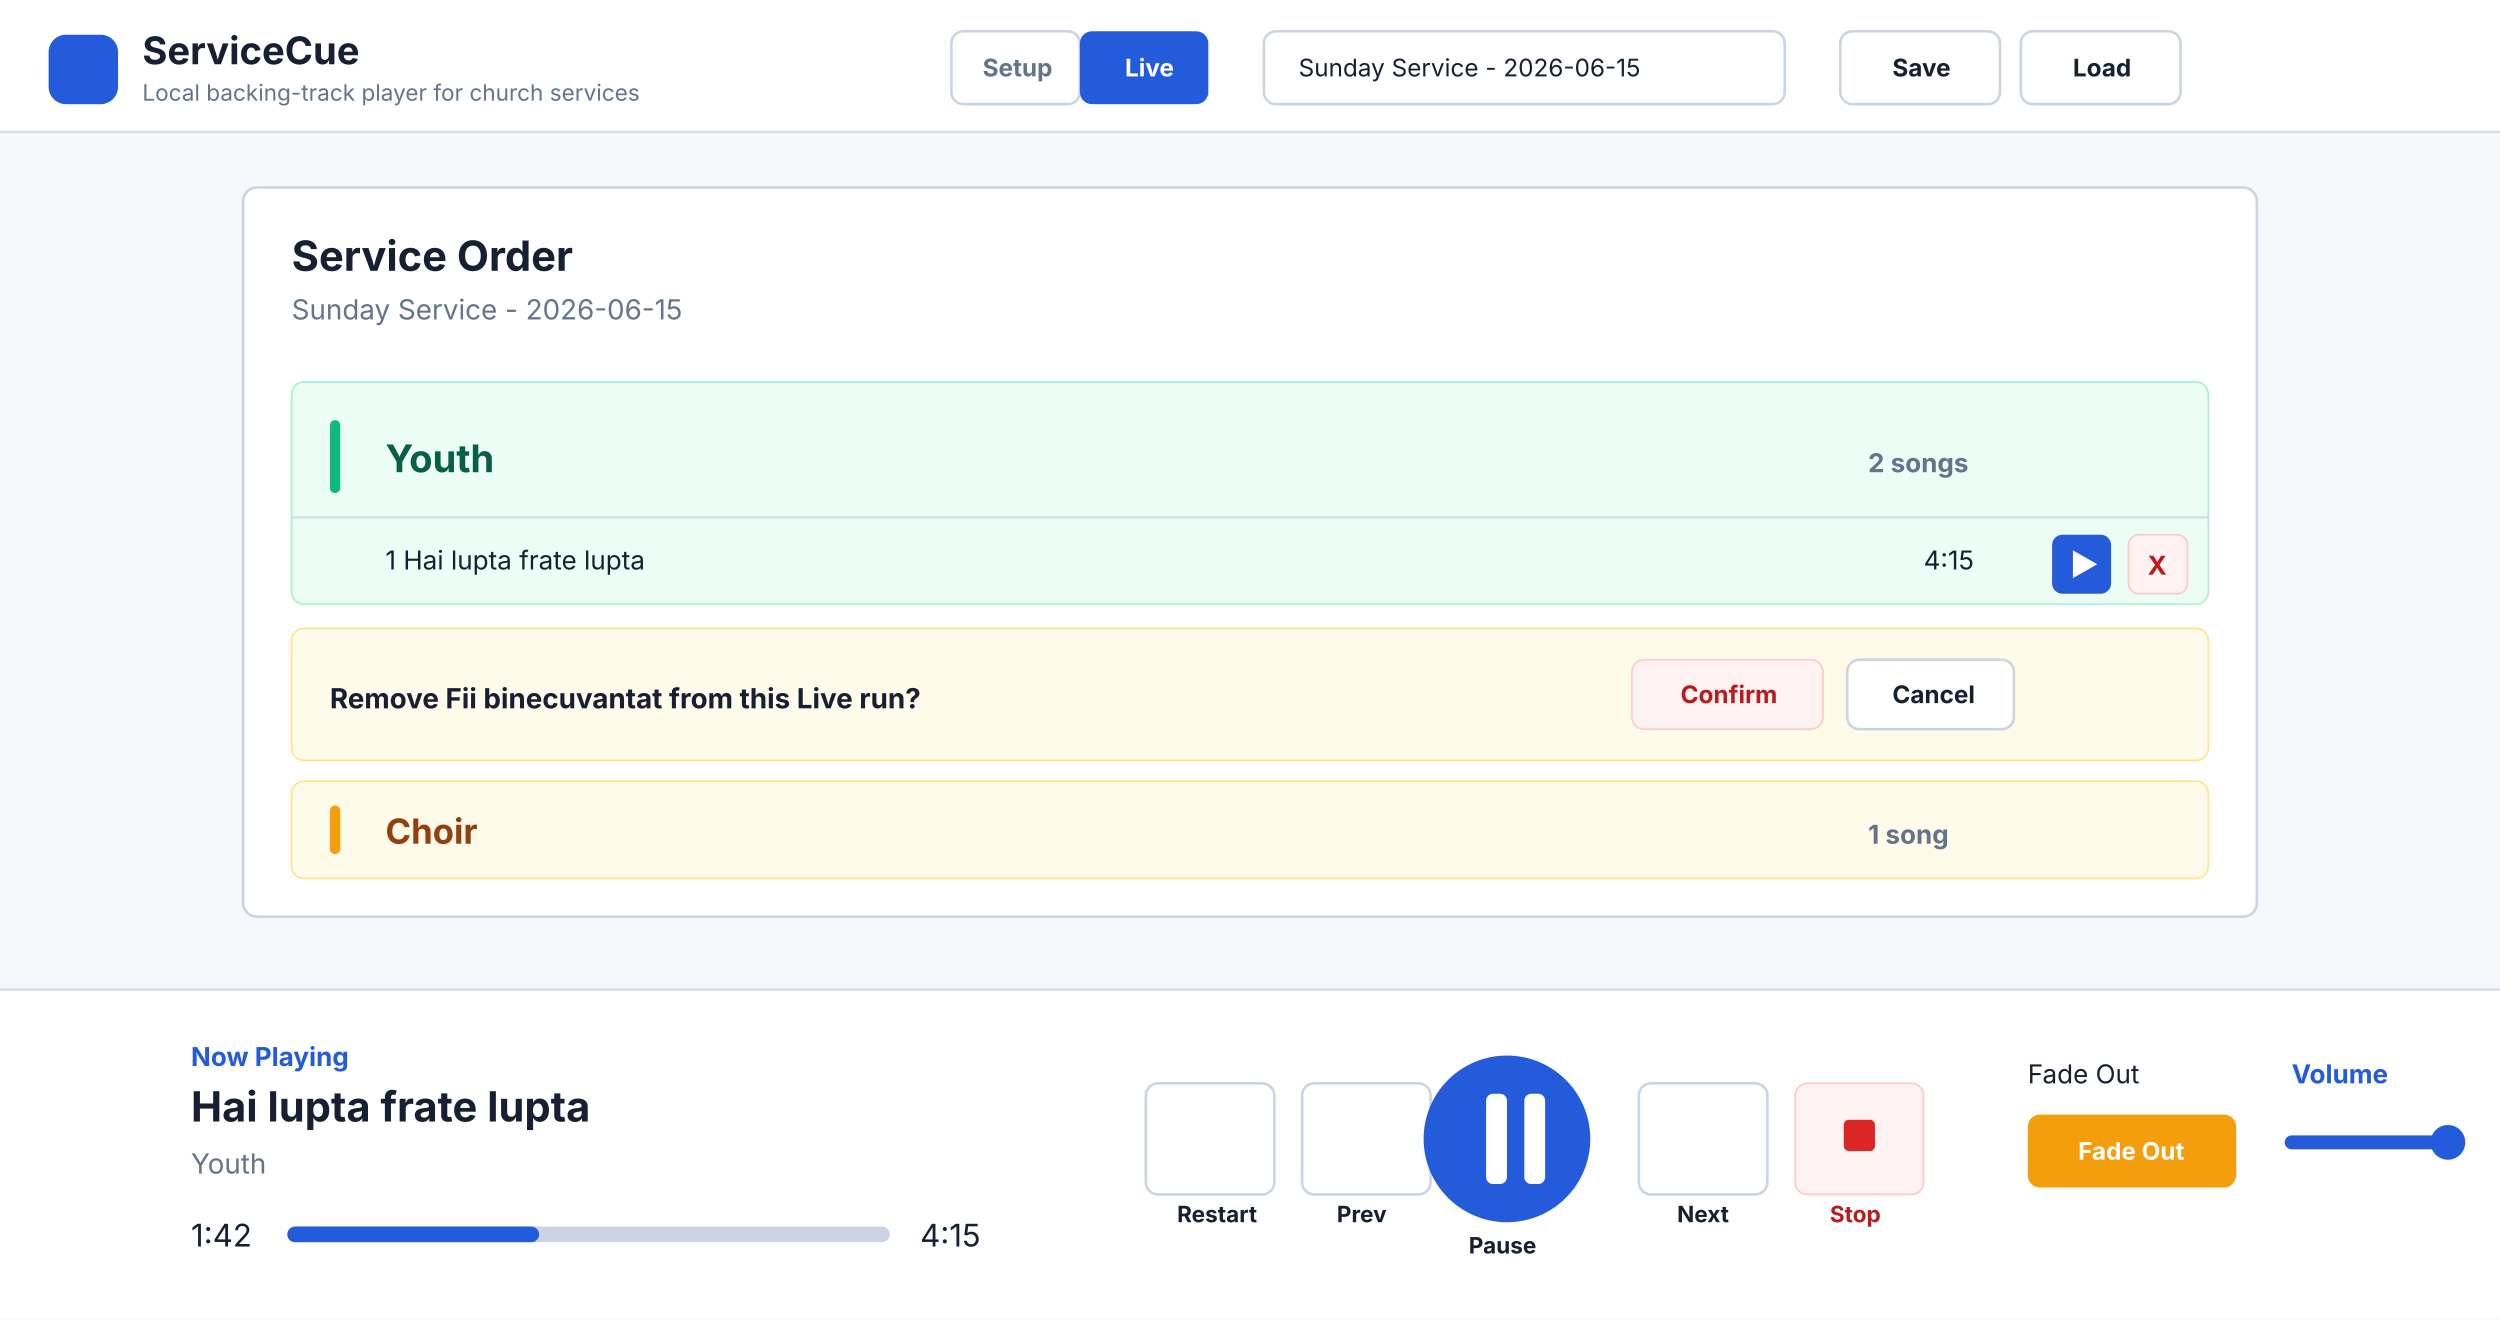
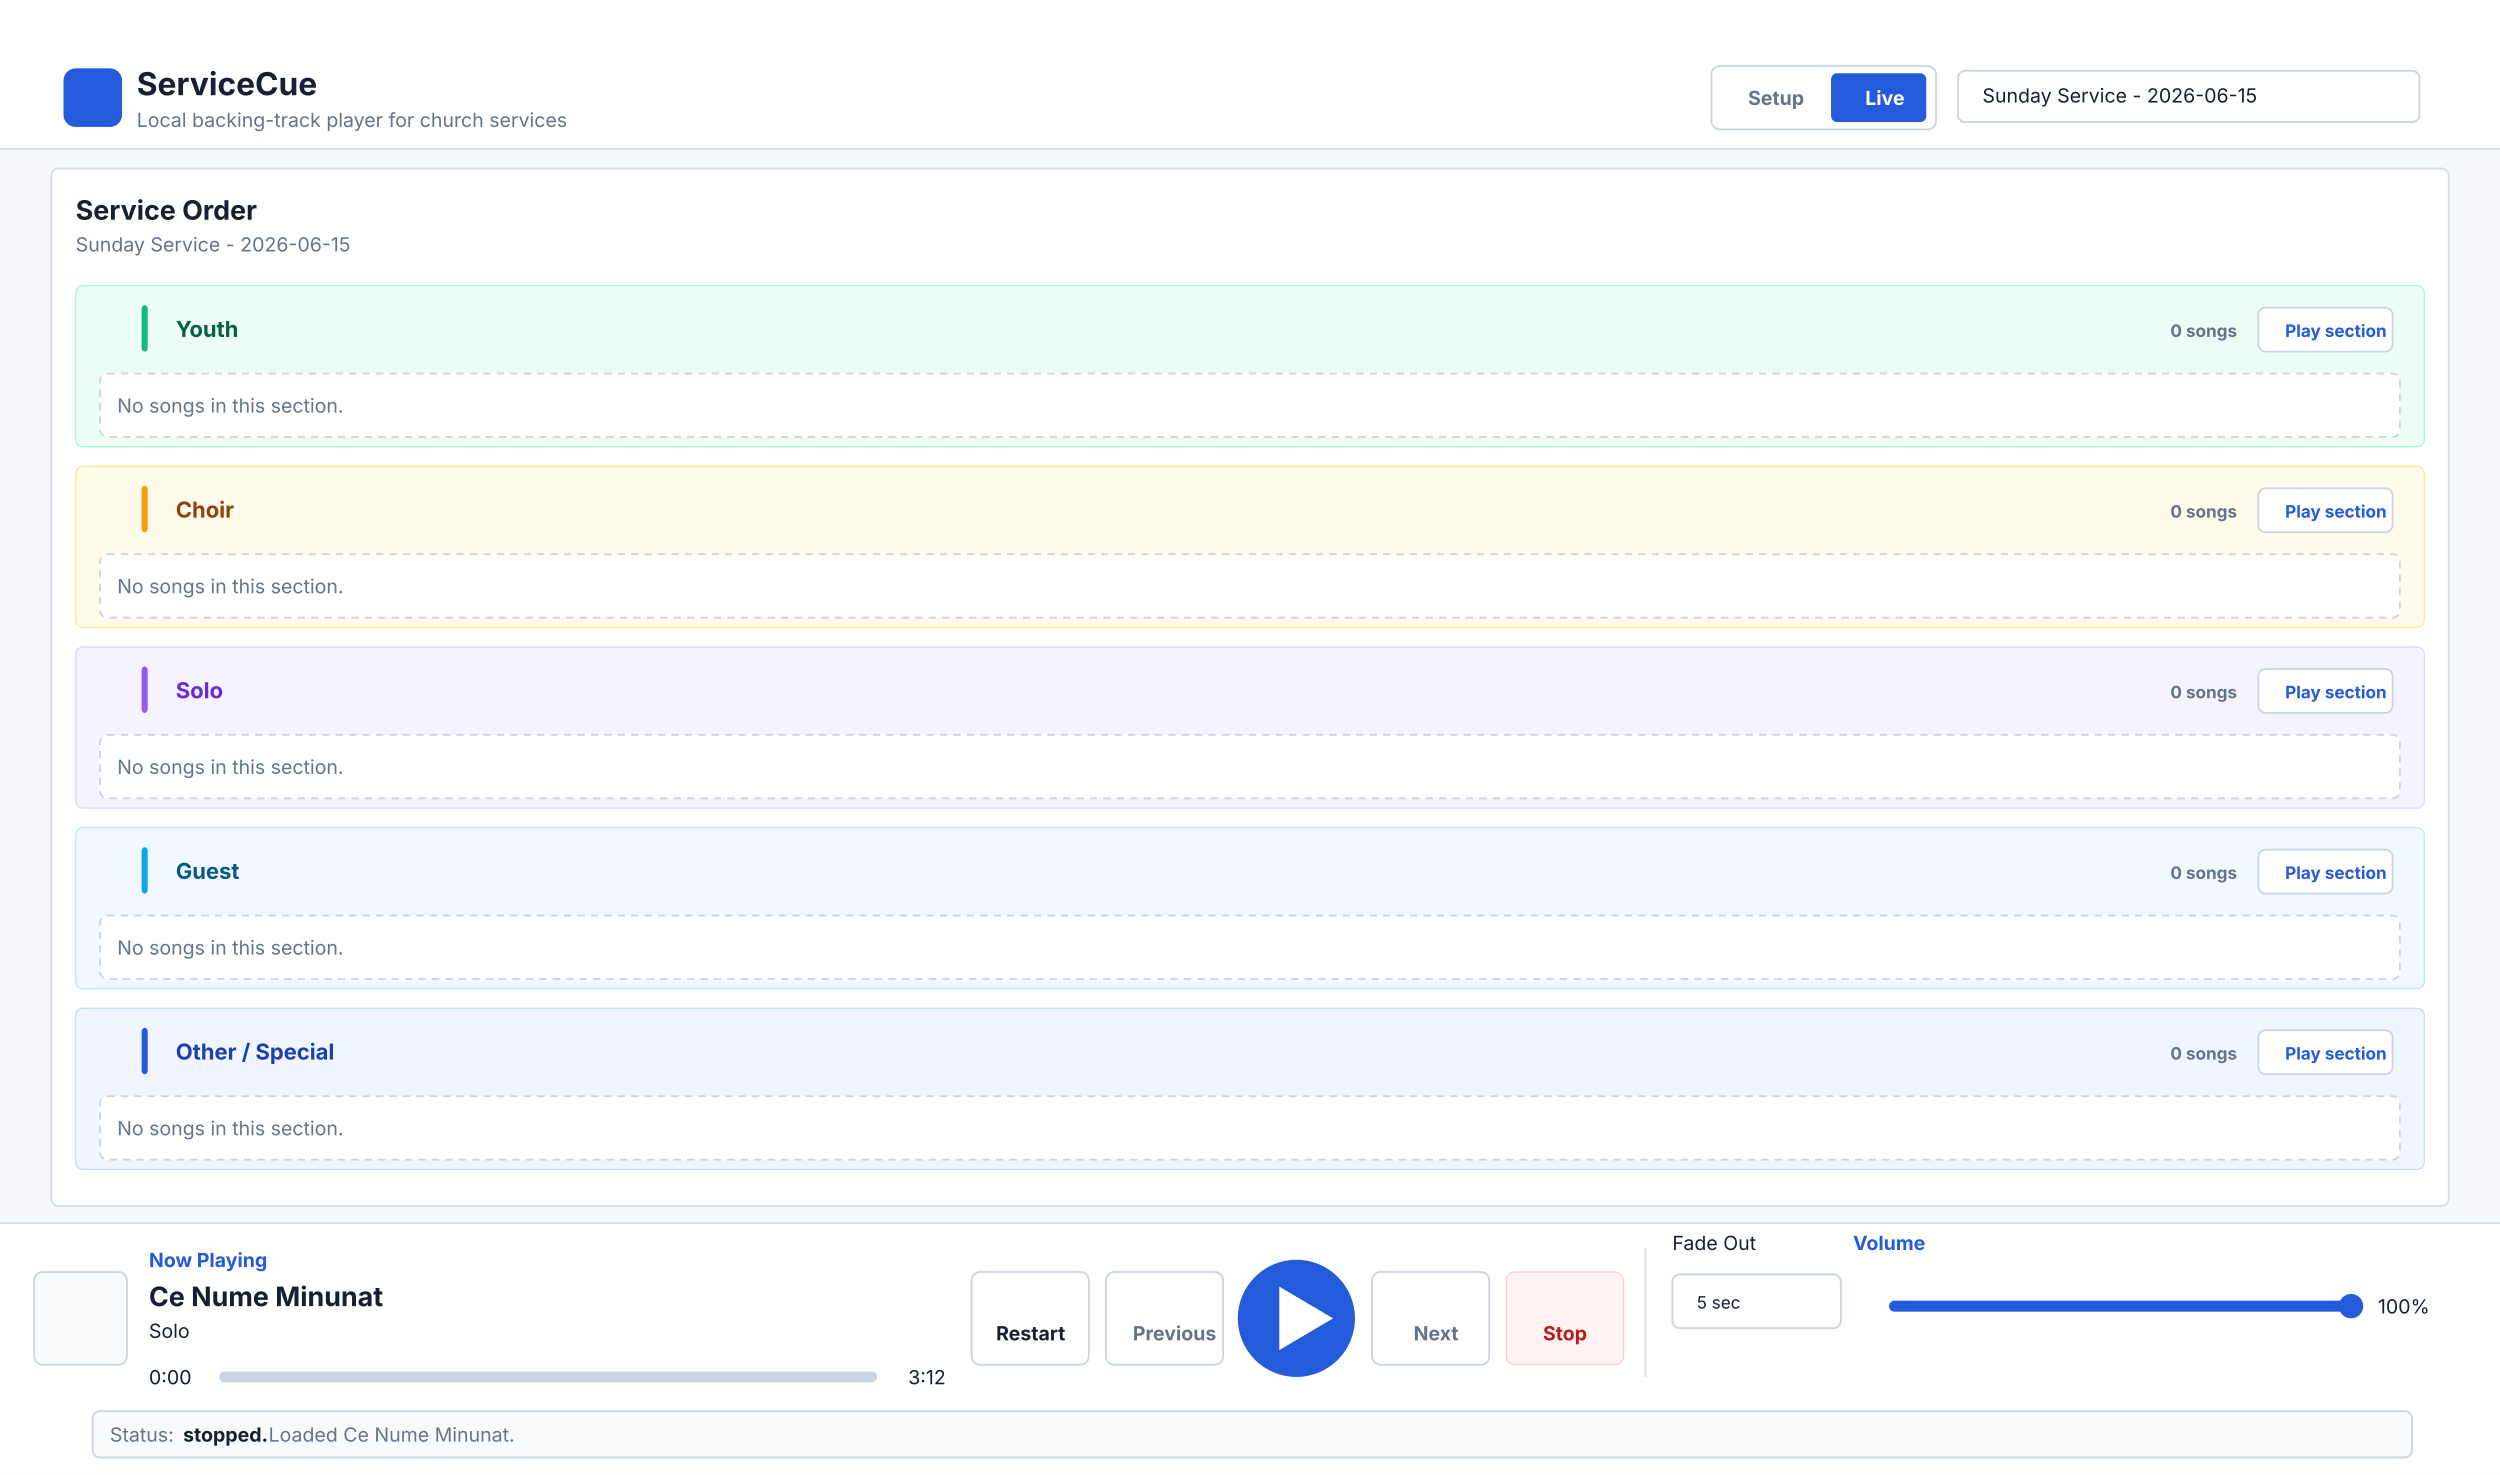
- <svg xmlns="http://www.w3.org/2000/svg" width="1440" height="760" viewBox="0 0 1440 760" role="img" aria-labelledby="title desc">
+ <svg xmlns="http://www.w3.org/2000/svg" width="2048" height="1208" viewBox="0 0 2048 1208" role="img" aria-labelledby="title desc">
  <defs>
-     <style>
-       .bg { fill: #f6f8fb; }
-       .panel { fill: #ffffff; stroke: #cbd5e1; stroke-width: 1.5; }
-       .line { stroke: #d8dee8; stroke-width: 1.5; }
-       .ink { fill: #172033; font-family: Inter, Arial, sans-serif; font-weight: 700; }
-       .text { fill: #172033; font-family: Inter, Arial, sans-serif; }
-       .muted { fill: #64748b; font-family: Inter, Arial, sans-serif; }
-       .blue { fill: #245bdb; }
-       .blue-text { fill: #245bdb; font-family: Inter, Arial, sans-serif; font-weight: 700; }
-       .button { fill: #ffffff; stroke: #cbd5e1; stroke-width: 1.5; }
-       .section-youth { fill: #ecfdf5; stroke: #a7f3d0; }
-       .section-choir { fill: #fffbeb; stroke: #fde68a; }
-       .section-guest { fill: #f0f9ff; stroke: #bae6fd; }
-       .section-other { fill: #eff6ff; stroke: #bfdbfe; }
-       .confirm { fill: #fffbeb; stroke: #fde68a; }
-     </style>
+     <style>.bg{fill:#f6f8fb}.white{fill:#fff}.panel{fill:#fff;stroke:#d5deea;stroke-width:1.5}.line{stroke:#d8dee8;stroke-width:1.5}.ink{fill:#172033;font-family:Inter,Arial,sans-serif;font-weight:700}.text{fill:#172033;font-family:Inter,Arial,sans-serif}.muted{fill:#64748b;font-family:Inter,Arial,sans-serif}.blue{fill:#245bdb}.blueText{fill:#245bdb;font-family:Inter,Arial,sans-serif;font-weight:700}.btn{fill:#fff;stroke:#cbd5e1;stroke-width:1.5}.input{fill:#fff;stroke:#cbd5e1;stroke-width:1.5}.ghost{fill:#f8fafc;stroke:#cbd5e1;stroke-width:1.5}.dash{fill:#fff;stroke:#cbd5e1;stroke-width:1.5;stroke-dasharray:6 5}.y{fill:#ecfdf5;stroke:#a7f3d0}.c{fill:#fffbeb;stroke:#fde68a}.s{fill:#f5f3ff;stroke:#ddd6fe}.g{fill:#f0f9ff;stroke:#bae6fd}.o{fill:#eff6ff;stroke:#bfdbfe}.small{font-size:14}.med{font-size:16}.large{font-size:22}.xl{font-size:26}</style>
  </defs>
-   <rect class="bg" width="1440" height="760" />
-   <rect fill="#ffffff" width="1440" height="76" />
-   <line class="line" x1="0" y1="76" x2="1440" y2="76" />
-   <rect class="blue" x="28" y="20" width="40" height="40" rx="10" />
-   <text class="ink" x="82" y="37" font-size="22">ServiceCue</text>
-   <text class="muted" x="82" y="58" font-size="13">Local backing-track player for church services</text>
-   <rect class="button" x="548" y="18" width="74" height="42" rx="7" />
-   <text class="muted" x="566" y="44" font-size="14" font-weight="700">Setup</text>
-   <rect class="blue" x="622" y="18" width="74" height="42" rx="7" />
-   <text fill="#ffffff" font-family="Inter, Arial, sans-serif" font-weight="700" x="648" y="44" font-size="14">Live</text>
-   <rect class="button" x="728" y="18" width="300" height="42" rx="7" />
-   <text class="text" x="748" y="44" font-size="14">Sunday Service - 2026-06-15</text>
-   <rect class="button" x="1060" y="18" width="92" height="42" rx="7" />
-   <text class="ink" x="1090" y="44" font-size="14">Save</text>
-   <rect class="button" x="1164" y="18" width="92" height="42" rx="7" />
-   <text class="ink" x="1194" y="44" font-size="14">Load</text>
-   <g transform="translate(140,108)">
-     <rect class="panel" width="1160" height="420" rx="8" />
-     <text class="ink" x="28" y="48" font-size="24">Service Order</text>
-     <text class="muted" x="28" y="76" font-size="16">Sunday Service - 2026-06-15</text>
-     <g transform="translate(28,112)">
-       <rect class="section-youth" width="1104" height="128" rx="7" />
-       <rect fill="#10b981" x="22" y="22" width="6" height="42" rx="3" />
-       <text fill="#065f46" font-family="Inter, Arial, sans-serif" font-weight="700" x="54" y="52" font-size="22">Youth</text>
-       <text class="muted" x="908" y="52" font-size="15" font-weight="700">2 songs</text>
-       <line class="line" x1="0" y1="78" x2="1104" y2="78" />
-       <text class="text" x="54" y="108" font-size="15">1  Hai lupta frate lupta</text>
-       <text class="text" x="940" y="108" font-size="15">4:15</text>
-       <rect class="blue" x="1014" y="88" width="34" height="34" rx="6" />
-       <polygon fill="#ffffff" points="1026,97 1026,113 1040,105" />
-       <rect fill="#fef2f2" stroke="#fecaca" x="1058" y="88" width="34" height="34" rx="6" />
-       <text fill="#b91c1c" font-family="Inter, Arial, sans-serif" font-weight="700" x="1069" y="111" font-size="15">X</text>
+   <rect class="bg" width="2048" height="1208" />
+   <rect class="white" width="2048" height="122" />
+   <line class="line" x1="0" y1="122" x2="2048" y2="122" />
+   <rect class="blue" x="52" y="56" width="48" height="48" rx="10" />
+   <text class="ink xl" x="112" y="78">ServiceCue</text>
+   <text class="muted med" x="112" y="104">Local backing-track player for church services</text>
+   <rect class="btn" x="1402" y="54" width="184" height="52" rx="7" />
+   <text class="muted med" font-weight="700" x="1432" y="86">Setup</text>
+   <rect class="blue" x="1500" y="60" width="78" height="40" rx="5" />
+   <text fill="#fff" font-family="Inter,Arial,sans-serif" font-weight="700" x="1528" y="86" font-size="16">Live</text>
+   <rect class="input" x="1604" y="58" width="378" height="42" rx="6" />
+   <text class="text med" x="1624" y="84">Sunday Service - 2026-06-15</text>
+   <g transform="translate(42,138)">
+     <rect class="panel" width="1964" height="850" rx="6" />
+     <text class="ink large" x="20" y="42">Service Order</text>
+     <text class="muted med" x="20" y="68">Sunday Service - 2026-06-15</text>
+     <g transform="translate(20,96)">
+       <rect class="y" width="1924" height="132" rx="6" />
+       <rect fill="#10b981" x="54" y="16" width="5" height="38" rx="3" />
+       <text fill="#065f46" font-family="Inter,Arial,sans-serif" font-weight="700" x="82" y="42" font-size="18">Youth</text>
+       <text class="muted small" font-weight="700" x="1716" y="42">0 songs</text>
+       <rect class="btn" stroke="#245bdb" x="1788" y="18" width="110" height="36" rx="6" />
+       <text class="blueText small" x="1810" y="42">Play section</text>
+       <rect class="dash" x="20" y="72" width="1884" height="52" rx="6" />
+       <text class="muted med" x="34" y="104">No songs in this section.</text>
    </g>
-     <g transform="translate(28,254)">
-       <rect class="confirm" width="1104" height="76" rx="7" />
-       <text class="text" x="22" y="46" font-size="16" font-weight="700">Remove Fii binecuvantat from this Live run?</text>
-       <rect fill="#fef2f2" stroke="#fecaca" x="772" y="18" width="110" height="40" rx="7" />
-       <text fill="#b91c1c" font-family="Inter, Arial, sans-serif" font-weight="700" x="800" y="43" font-size="14">Confirm</text>
-       <rect class="button" x="896" y="18" width="96" height="40" rx="7" />
-       <text class="ink" x="922" y="43" font-size="14">Cancel</text>
+     <g transform="translate(20,244)">
+       <rect class="c" width="1924" height="132" rx="6" />
+       <rect fill="#f59e0b" x="54" y="16" width="5" height="38" rx="3" />
+       <text fill="#92400e" font-family="Inter,Arial,sans-serif" font-weight="700" x="82" y="42" font-size="18">Choir</text>
+       <text class="muted small" font-weight="700" x="1716" y="42">0 songs</text>
+       <rect class="btn" stroke="#245bdb" x="1788" y="18" width="110" height="36" rx="6" />
+       <text class="blueText small" x="1810" y="42">Play section</text>
+       <rect class="dash" x="20" y="72" width="1884" height="52" rx="6" />
+       <text class="muted med" x="34" y="104">No songs in this section.</text>
    </g>
-     <g transform="translate(28,342)">
-       <rect class="section-choir" width="1104" height="56" rx="7" />
-       <rect fill="#f59e0b" x="22" y="14" width="6" height="28" rx="3" />
-       <text fill="#92400e" font-family="Inter, Arial, sans-serif" font-weight="700" x="54" y="36" font-size="20">Choir</text>
-       <text class="muted" x="908" y="36" font-size="15" font-weight="700">1 song</text>
+     <g transform="translate(20,392)">
+       <rect class="s" width="1924" height="132" rx="6" />
+       <rect fill="#8b5cf6" x="54" y="16" width="5" height="38" rx="3" />
+       <text fill="#6d28d9" font-family="Inter,Arial,sans-serif" font-weight="700" x="82" y="42" font-size="18">Solo</text>
+       <text class="muted small" font-weight="700" x="1716" y="42">0 songs</text>
+       <rect class="btn" stroke="#245bdb" x="1788" y="18" width="110" height="36" rx="6" />
+       <text class="blueText small" x="1810" y="42">Play section</text>
+       <rect class="dash" x="20" y="72" width="1884" height="52" rx="6" />
+       <text class="muted med" x="34" y="104">No songs in this section.</text>
+     </g>
+     <g transform="translate(20,540)">
+       <rect class="g" width="1924" height="132" rx="6" />
+       <rect fill="#0ea5e9" x="54" y="16" width="5" height="38" rx="3" />
+       <text fill="#075985" font-family="Inter,Arial,sans-serif" font-weight="700" x="82" y="42" font-size="18">Guest</text>
+       <text class="muted small" font-weight="700" x="1716" y="42">0 songs</text>
+       <rect class="btn" stroke="#245bdb" x="1788" y="18" width="110" height="36" rx="6" />
+       <text class="blueText small" x="1810" y="42">Play section</text>
+       <rect class="dash" x="20" y="72" width="1884" height="52" rx="6" />
+       <text class="muted med" x="34" y="104">No songs in this section.</text>
+     </g>
+     <g transform="translate(20,688)">
+       <rect class="o" width="1924" height="132" rx="6" />
+       <rect class="blue" x="54" y="16" width="5" height="38" rx="3" />
+       <text fill="#1e40af" font-family="Inter,Arial,sans-serif" font-weight="700" x="82" y="42" font-size="18">Other / Special</text>
+       <text class="muted small" font-weight="700" x="1716" y="42">0 songs</text>
+       <rect class="btn" stroke="#245bdb" x="1788" y="18" width="110" height="36" rx="6" />
+       <text class="blueText small" x="1810" y="42">Play section</text>
+       <rect class="dash" x="20" y="72" width="1884" height="52" rx="6" />
+       <text class="muted med" x="34" y="104">No songs in this section.</text>
    </g>
  </g>
-   <g transform="translate(0,570)">
-     <rect fill="#ffffff" width="1440" height="190" />
-     <line class="line" x1="0" y1="0" x2="1440" y2="0" />
-     <text class="blue-text" x="110" y="44" font-size="15">Now Playing</text>
-     <text class="ink" x="110" y="76" font-size="24">Hai lupta frate lupta</text>
-     <text class="muted" x="110" y="106" font-size="16">Youth</text>
-     <text class="text" x="110" y="148" font-size="18">1:42</text>
-     <line stroke="#cbd5e1" stroke-width="9" stroke-linecap="round" x1="170" y1="141" x2="508" y2="141" />
-     <line stroke="#245bdb" stroke-width="9" stroke-linecap="round" x1="170" y1="141" x2="306" y2="141" />
-     <text class="text" x="530" y="148" font-size="18">4:15</text>
-     <rect class="button" x="660" y="54" width="74" height="64" rx="7" />
-     <text class="ink" x="678" y="134" font-size="13">Restart</text>
-     <rect class="button" x="750" y="54" width="74" height="64" rx="7" />
-     <text class="ink" x="770" y="134" font-size="13">Prev</text>
-     <circle class="blue" cx="868" cy="86" r="48" />
-     <rect fill="#ffffff" x="856" y="60" width="12" height="52" rx="4" />
-     <rect fill="#ffffff" x="878" y="60" width="12" height="52" rx="4" />
-     <text class="ink" x="846" y="152" font-size="13">Pause</text>
-     <rect class="button" x="944" y="54" width="74" height="64" rx="7" />
-     <text class="ink" x="966" y="134" font-size="13">Next</text>
-     <rect fill="#fef2f2" stroke="#fecaca" x="1034" y="54" width="74" height="64" rx="7" />
-     <rect fill="#dc2626" x="1062" y="75" width="18" height="18" rx="3" />
-     <text fill="#b91c1c" font-family="Inter, Arial, sans-serif" font-weight="700" x="1054" y="134" font-size="13">Stop</text>
-     <text class="text" x="1168" y="54" font-size="15">Fade Out</text>
-     <rect fill="#f59e0b" x="1168" y="72" width="120" height="42" rx="7" />
-     <text fill="#ffffff" font-family="Inter, Arial, sans-serif" font-weight="700" x="1197" y="98" font-size="14">Fade Out</text>
-     <text class="blue-text" x="1320" y="54" font-size="15">Volume</text>
-     <line stroke="#245bdb" stroke-width="8" stroke-linecap="round" x1="1320" y1="88" x2="1410" y2="88" />
-     <circle class="blue" cx="1410" cy="88" r="10" />
+   <g transform="translate(0,1002)">
+     <rect class="white" width="2048" height="206" />
+     <line class="line" x1="0" y1="0" x2="2048" y2="0" />
+     <rect class="ghost" x="28" y="40" width="76" height="76" rx="7" />
+     <text class="blueText med" x="122" y="36">Now Playing</text>
+     <text class="ink large" x="122" y="68">Ce Nume Minunat</text>
+     <text class="text med" x="122" y="94">Solo</text>
+     <text class="text med" x="122" y="132">0:00</text>
+     <line stroke="#cbd5e1" stroke-width="9" stroke-linecap="round" x1="184" y1="126" x2="714" y2="126" />
+     <text class="text med" x="744" y="132">3:12</text>
+     <rect class="btn" x="796" y="40" width="96" height="76" rx="7" />
+     <text class="ink med" x="816" y="96">Restart</text>
+     <rect class="btn" x="906" y="40" width="96" height="76" rx="7" />
+     <text class="muted med" font-weight="700" x="928" y="96">Previous</text>
+     <circle class="blue" cx="1062" cy="78" r="48" />
+     <polygon fill="#fff" points="1048,52 1048,104 1092,78" />
+     <rect class="btn" x="1124" y="40" width="96" height="76" rx="7" />
+     <text class="muted med" font-weight="700" x="1158" y="96">Next</text>
+     <rect fill="#fef2f2" stroke="#fecaca" x="1234" y="40" width="96" height="76" rx="7" />
+     <text fill="#b91c1c" font-family="Inter,Arial,sans-serif" font-weight="700" x="1264" y="96" font-size="16">Stop</text>
+     <line class="line" x1="1348" y1="20" x2="1348" y2="126" />
+     <text class="text med" x="1370" y="22">Fade Out</text>
+     <rect class="input" x="1370" y="42" width="138" height="44" rx="6" />
+     <text class="text small" x="1390" y="70">5 sec</text>
+     <text class="blueText med" x="1518" y="22">Volume</text>
+     <line stroke="#245bdb" stroke-width="9" stroke-linecap="round" x1="1552" y1="68" x2="1926" y2="68" />
+     <circle class="blue" cx="1926" cy="68" r="10" />
+     <text class="text med" x="1948" y="74">100%</text>
+     <rect class="ghost" x="76" y="154" width="1900" height="38" rx="6" />
+     <text class="muted med" x="90" y="179">Status: </text>
+     <text class="ink med" x="150" y="179">stopped.</text>
+     <text class="muted med" x="220" y="179">Loaded Ce Nume Minunat.</text>
  </g>
</svg>
